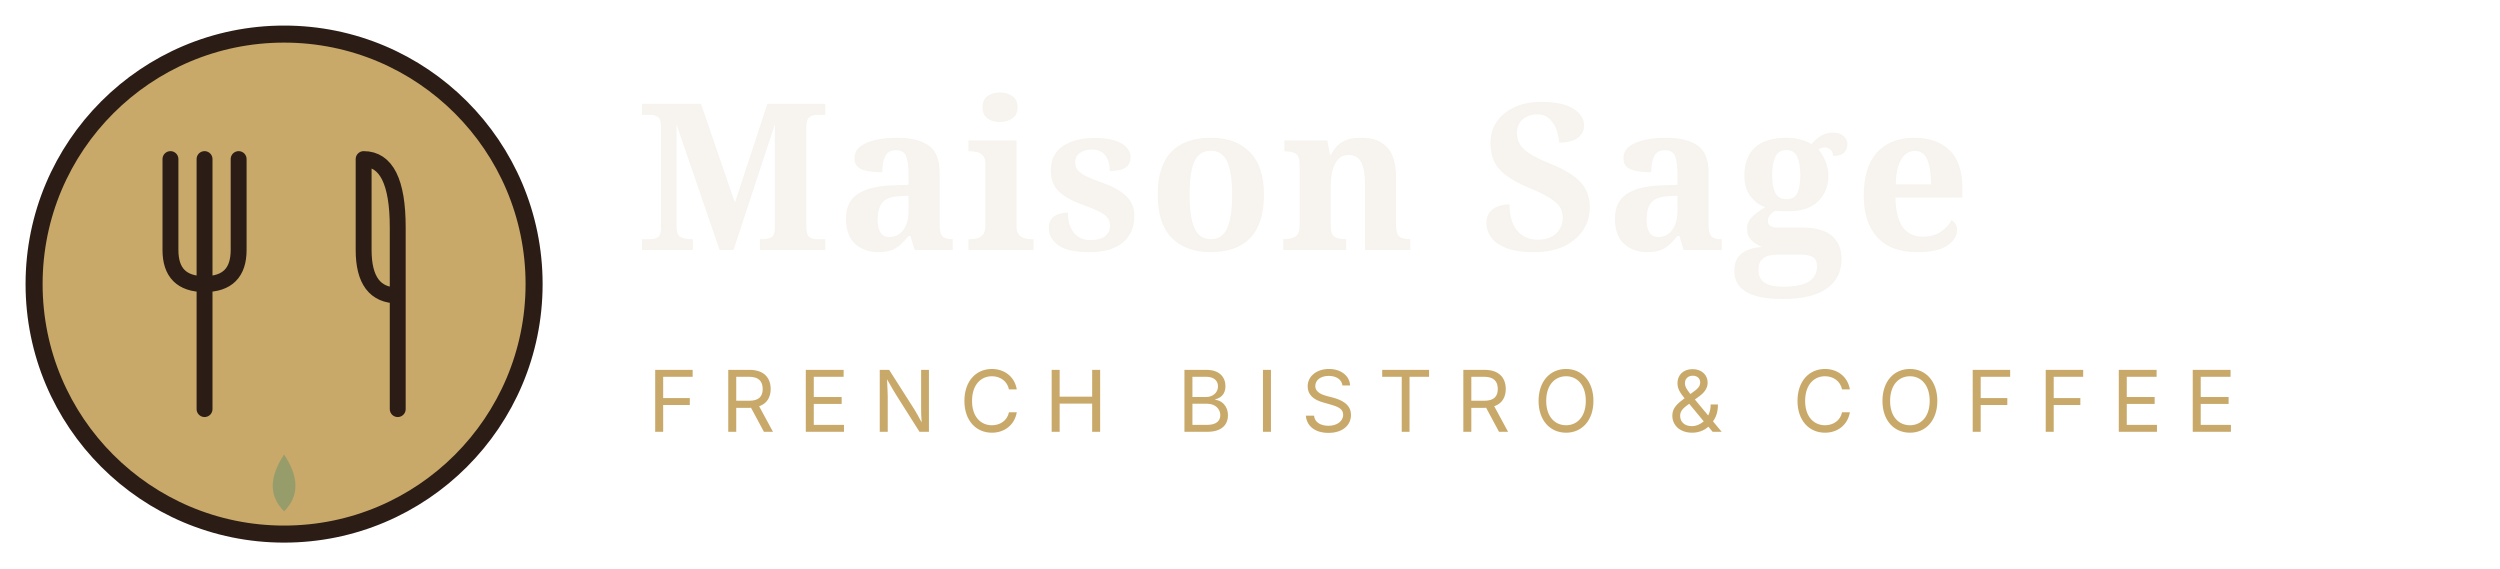
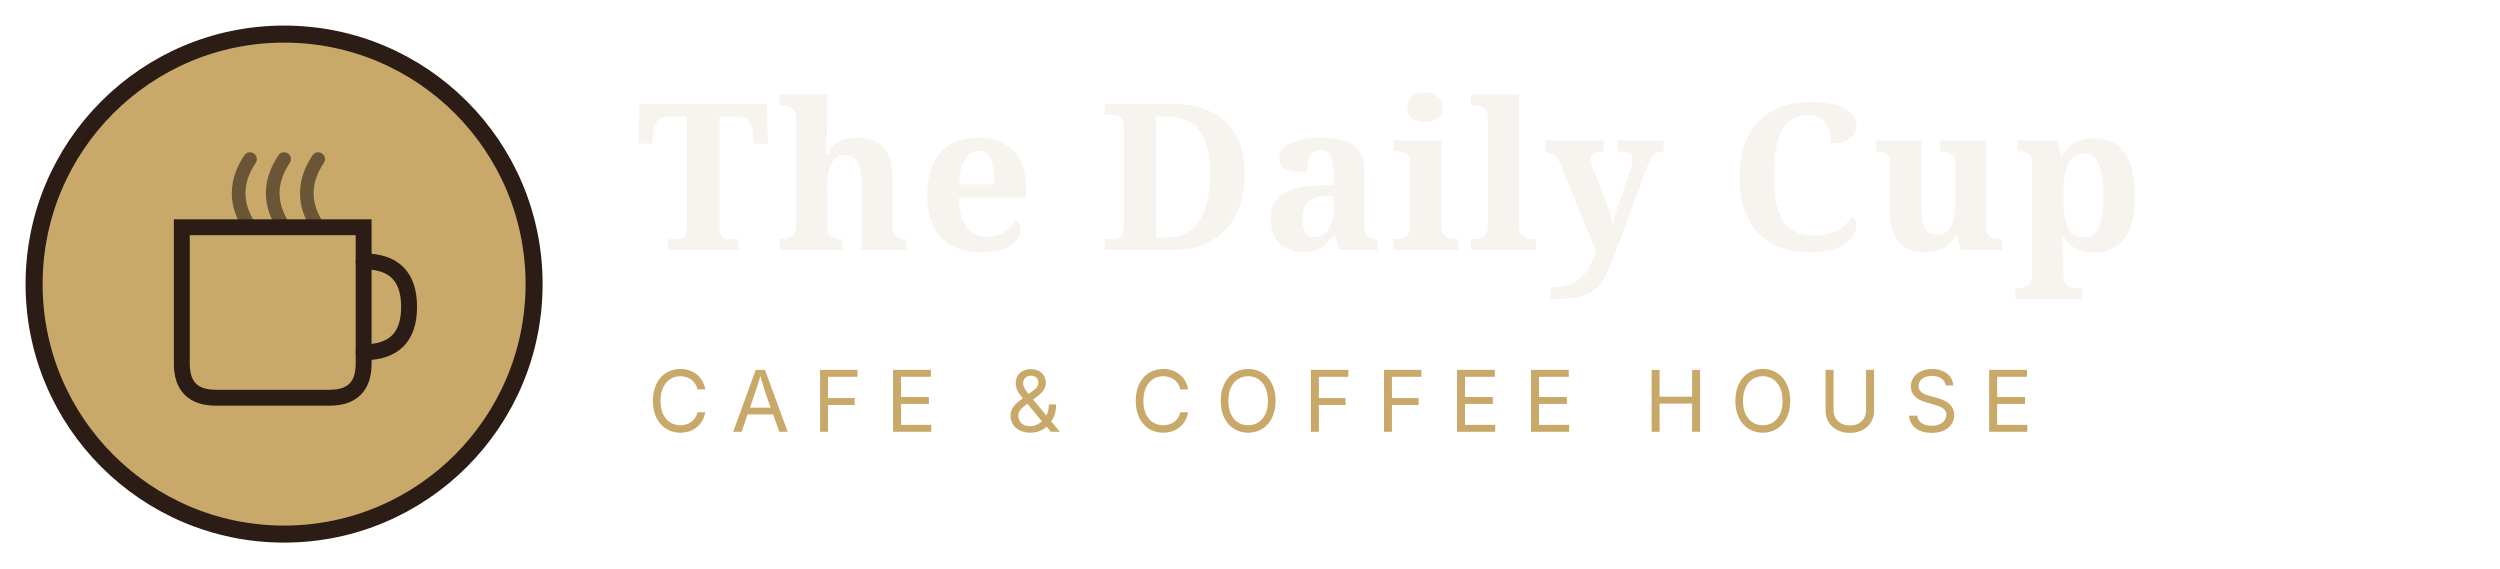
<svg xmlns="http://www.w3.org/2000/svg" width="220" height="50" viewBox="0 0 220 50" fill="none">
  <circle cx="25" cy="25" r="22" fill="#c8a96a" />
  <circle cx="25" cy="25" r="22" stroke="#2b1d16" stroke-width="1.5" fill="none" />
-   <path d="M18 14 L18 36 M15 14 L15 22 Q15 25 18 25 M21 14 L21 22 Q21 25 18 25" stroke="#2b1d16" stroke-width="1.4" stroke-linecap="round" fill="none" />
-   <path d="M32 14 Q35 14 35 20 L35 36 M32 14 L32 22 Q32 26 35 26" stroke="#2b1d16" stroke-width="1.4" stroke-linecap="round" fill="none" />
-   <path d="M25 40 Q23 43 25 45 Q27 43 25 40" fill="#8a9a6b" opacity="0.8" />
-   <text x="56" y="22" font-family="Playfair Display, Georgia, serif" font-size="18" font-weight="700" fill="#f7f3ee" letter-spacing="0.5">Maison Sage</text>
-   <text x="57" y="38" font-family="Inter, system-ui, sans-serif" font-size="7.5" font-weight="400" fill="#c8a96a" letter-spacing="2">FRENCH BISTRO &amp; COFFEE</text>
+   <path d="M16 20 L16 32 Q16 35 19 35 L29 35 Q32 35 32 32 L32 20 Z" stroke="#2b1d16" stroke-width="1.4" stroke-linecap="round" fill="none" />
+   <path d="M32 23 Q36 23 36 27 Q36 31 32 31" stroke="#2b1d16" stroke-width="1.4" stroke-linecap="round" fill="none" />
+   <path d="M22 14 Q20 17 22 20 M25 14 Q23 17 25 20 M28 14 Q26 17 28 20" stroke="#2b1d16" stroke-width="1.2" stroke-linecap="round" fill="none" opacity="0.6" />
+   <text x="56" y="22" font-family="Playfair Display, Georgia, serif" font-size="18" font-weight="700" fill="#f7f3ee" letter-spacing="0.5">The Daily Cup</text>
+   <text x="57" y="38" font-family="Inter, system-ui, sans-serif" font-size="7.5" font-weight="400" fill="#c8a96a" letter-spacing="2">CAFE &amp; COFFEE HOUSE</text>
</svg>
